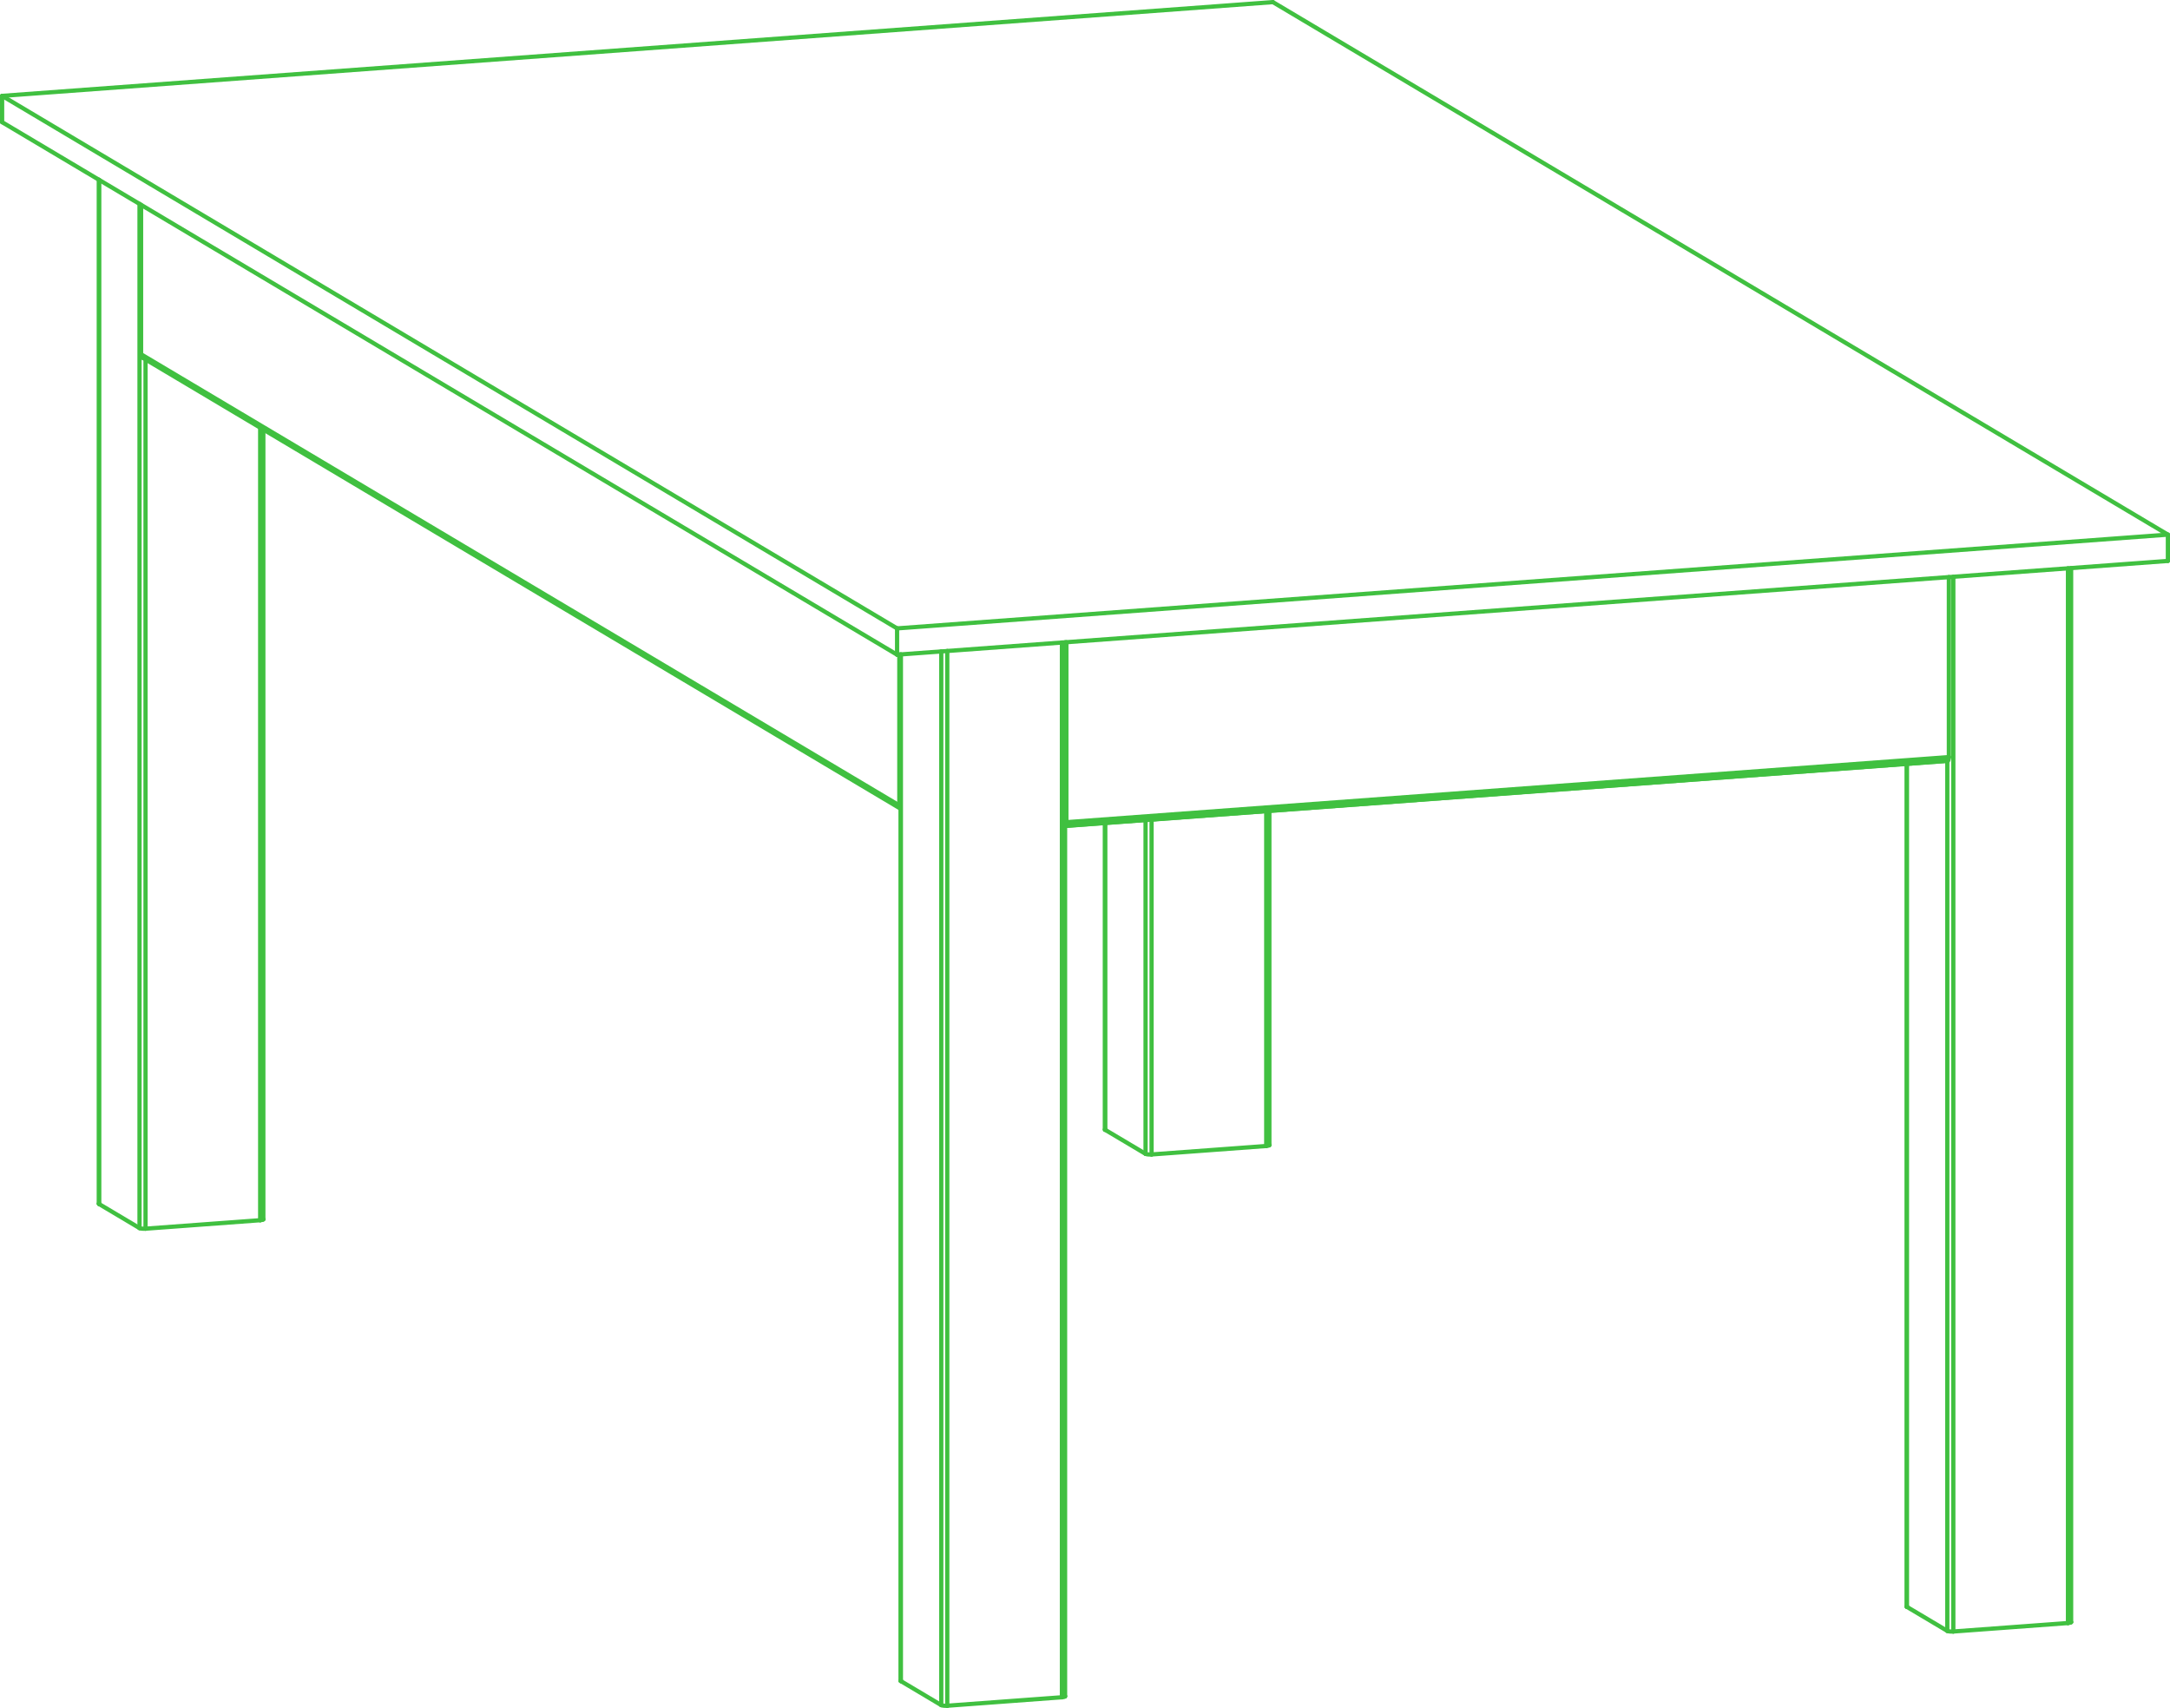
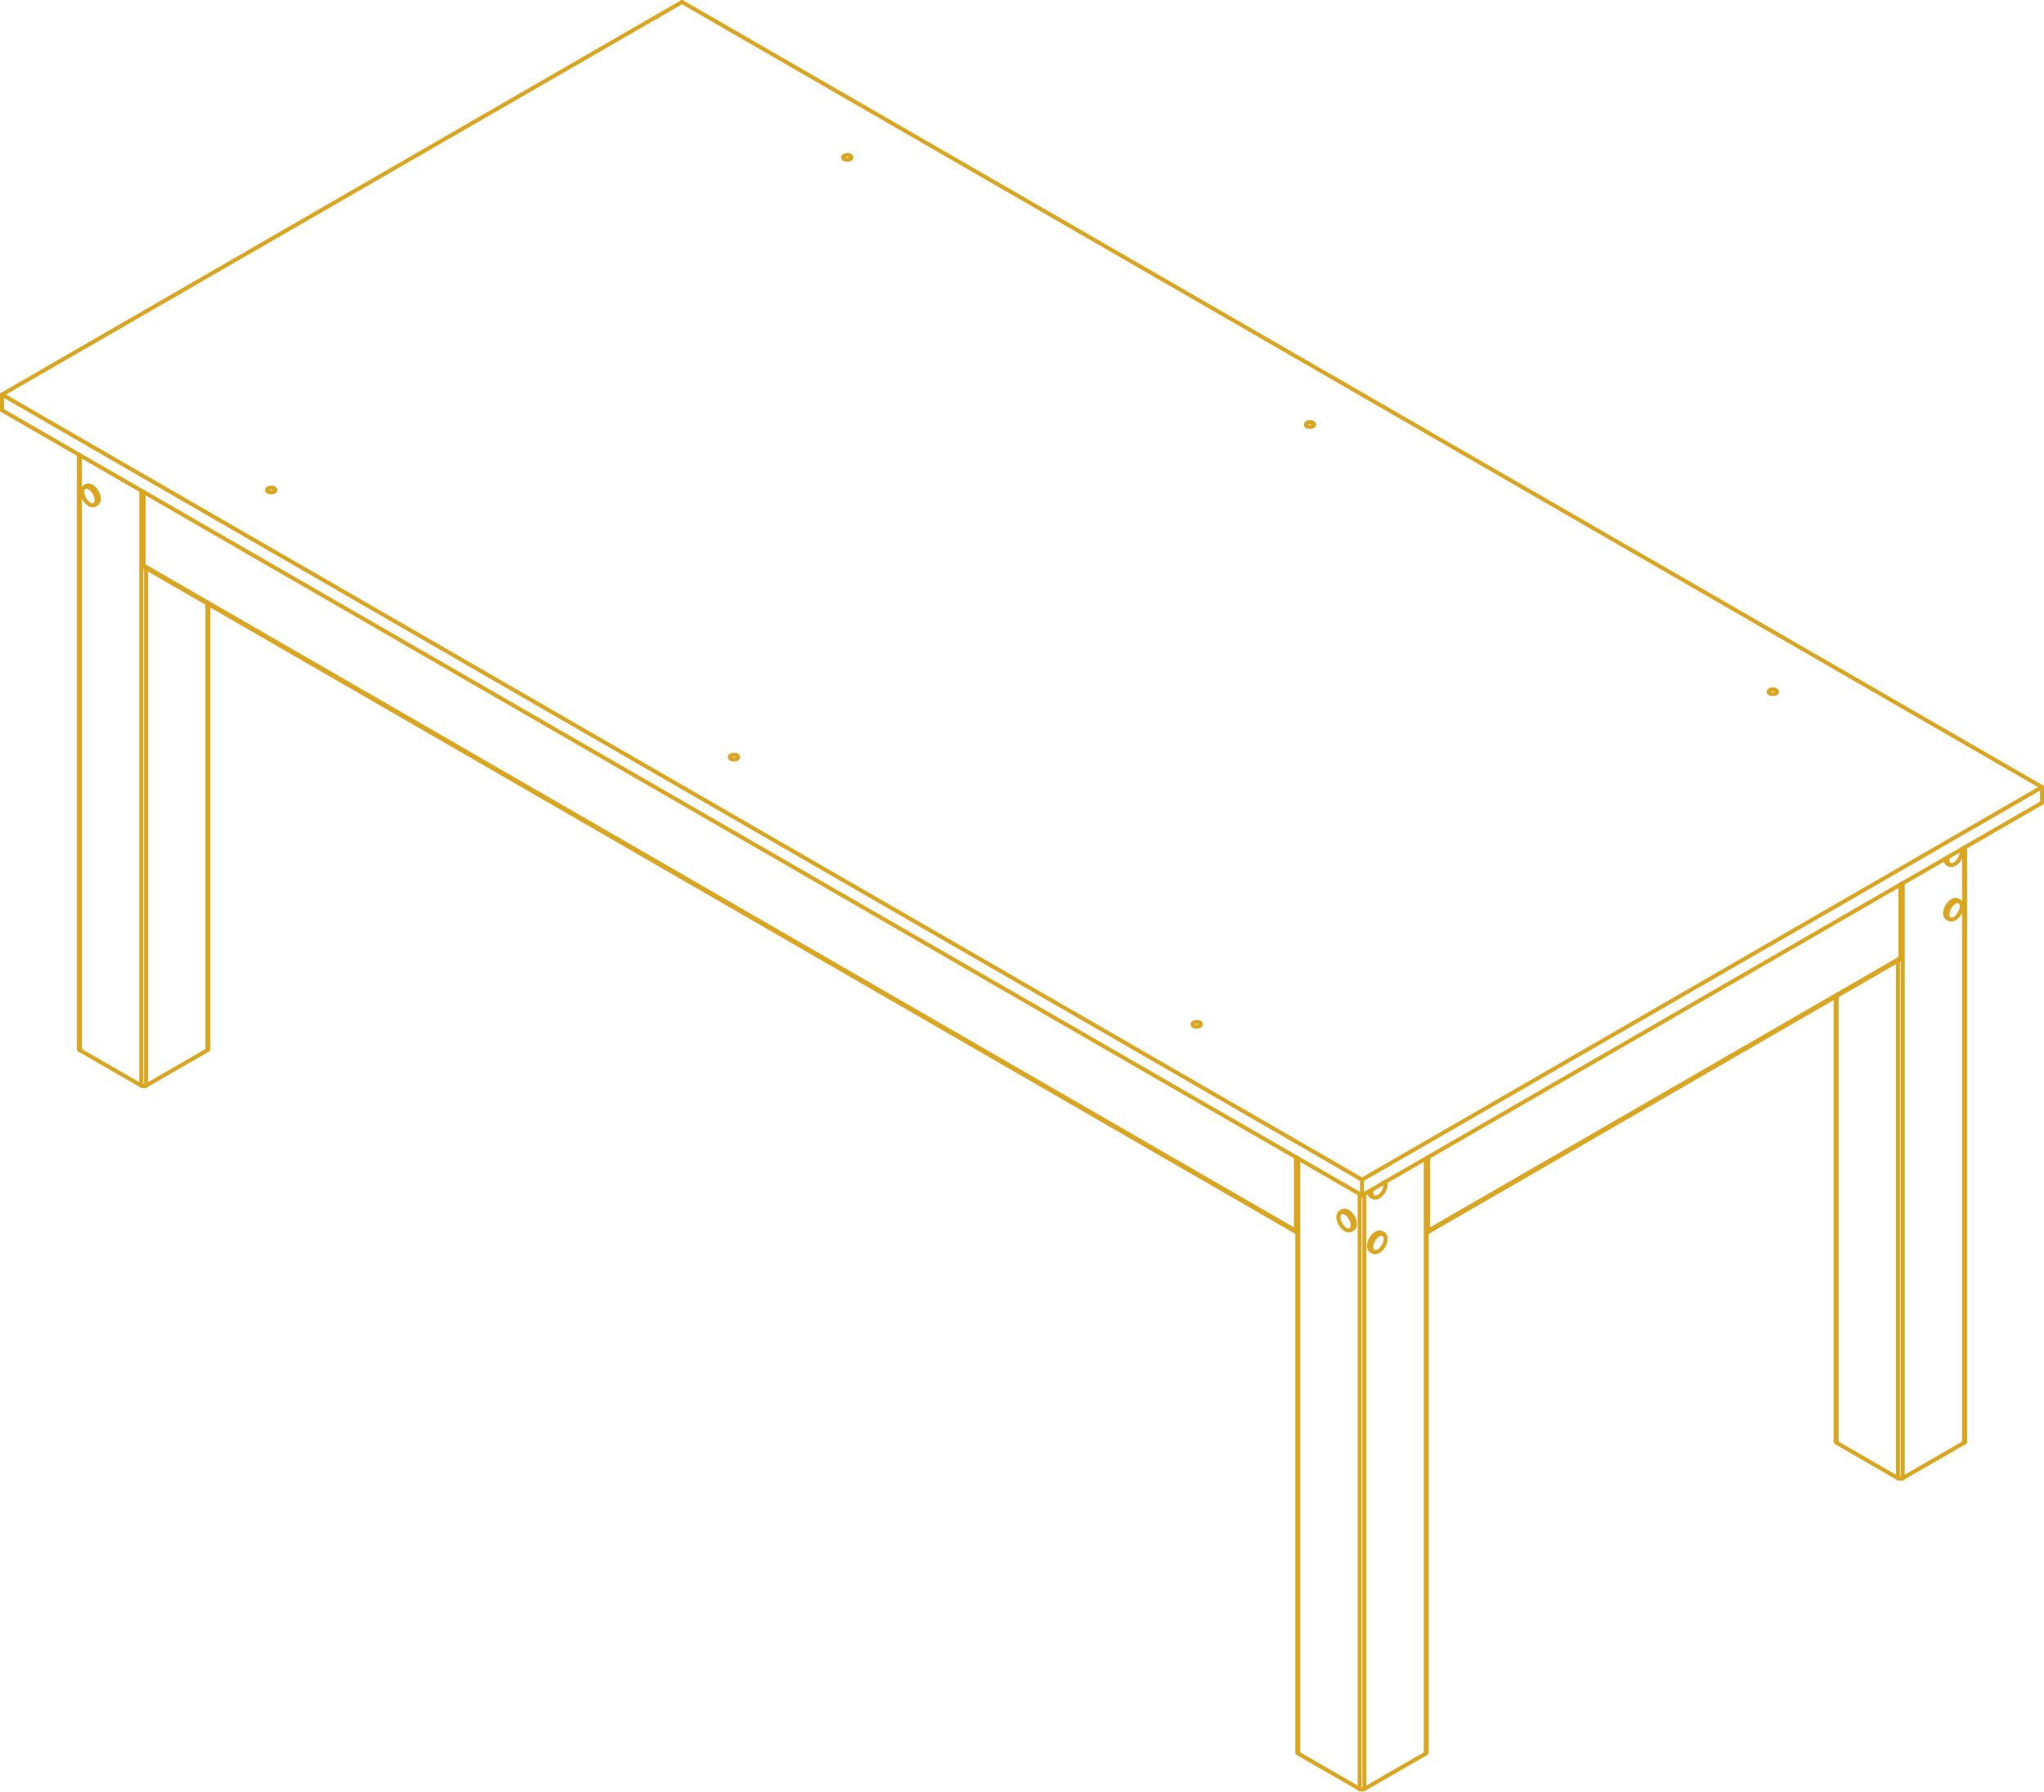
- <svg xmlns="http://www.w3.org/2000/svg" width="513.0mm" height="403.809mm" viewBox="-736.388 -359.418 1472.777 1159.299" version="1.1">
+ <svg xmlns="http://www.w3.org/2000/svg" width="513.0mm" height="449.677mm" viewBox="-73.736 -997.367 1943.524 1703.622" version="1.1">
  <g transform="scale(1,-1)" stroke-linecap="round">
-     <g fill="none" stroke="rgb(64,192,64)" stroke-width="2.871" id="Visible">
-       <line x1="-127.537" y1="-84.975" x2="-127.537" y2="-67.124" />
-       <line x1="-127.537" y1="-67.124" x2="-734.953" y2="294.341" />
-       <line x1="-734.953" y1="276.49" x2="-734.953" y2="294.341" />
-       <line x1="-127.537" y1="-84.975" x2="-734.953" y2="276.49" />
-       <line x1="734.953" y1="-21.333" x2="734.953" y2="-3.482" />
-       <line x1="734.953" y1="-3.482" x2="127.537" y2="357.982" />
-       <line x1="-127.537" y1="-84.975" x2="734.953" y2="-21.333" />
-       <line x1="-127.537" y1="-67.124" x2="734.953" y2="-3.482" />
-       <line x1="-734.953" y1="294.341" x2="127.537" y2="357.982" />
-       <line x1="-669.101" y1="-457.879" x2="-641.7" y2="-474.185" />
-       <path d="M -669.101,-457.879 A 3.2,0.671 180.0 0,0 -669.283,-457.656" />
-       <path d="M -669.283,-457.656 A 3.2,0.671 180.0 0,0 -669.101,-457.433" />
-       <path d="M -641.7,-474.185 A 3.2,0.671 0.0 0,1 -637.619,-474.595" />
-       <path d="M -557.847,-467.998 A 3.2,0.671 180.0 0,0 -557.665,-468.22" />
-       <path d="M -557.665,-468.22 A 3.2,0.671 180.0 0,0 -559.802,-468.853" />
-       <line x1="-637.619" y1="-474.595" x2="-559.802" y2="-468.853" />
-       <path d="M 123.002,-418.47 A 3.2,0.671 0.0 0,1 125.139,-417.838" />
-       <path d="M 125.139,-417.838 A 3.2,0.671 0.0 0,1 124.958,-417.615" />
-       <line x1="123.002" y1="-418.47" x2="45.186" y2="-424.212" />
-       <path d="M 13.703,-407.051 A 3.2,0.671 0.0 0,1 13.522,-407.273" />
-       <path d="M 13.522,-407.273 A 3.2,0.671 0.0 0,1 13.703,-407.496" />
-       <path d="M 45.186,-424.212 A 3.2,0.671 180.0 0,0 41.105,-423.802" />
-       <line x1="13.703" y1="-407.496" x2="41.105" y2="-423.802" />
-       <line x1="667.146" y1="-742.283" x2="589.329" y2="-748.024" />
-       <path d="M 669.101,-741.427 A 3.2,0.671 -180.0 0,0 669.283,-741.65" />
-       <path d="M 669.283,-741.65 A 3.2,0.671 -180.0 0,0 667.146,-742.283" />
-       <path d="M 585.248,-747.615 A 3.2,0.671 0.0 0,1 589.329,-748.024" />
-       <line x1="585.248" y1="-747.615" x2="557.847" y2="-731.308" />
-       <path d="M 557.847,-731.308 A 3.2,0.671 -180.0 0,0 557.665,-731.086" />
-       <path d="M 557.665,-731.086 A 3.2,0.671 -180.0 0,0 557.847,-730.863" />
-       <line x1="586.311" y1="-32.301" x2="586.311" y2="-154.485" />
-       <path d="M 585.248,-156.982 A 3.2,1.039 94.22 0,1 585.484,-157.044" />
-       <path d="M 585.484,-157.044 A 3.2,1.039 94.22 0,1 586.311,-154.485" />
-       <line x1="-12.64" y1="-76.497" x2="-12.64" y2="-198.68" />
-       <path d="M -13.522,-201.239 A 3.2,1.039 94.22 0,1 -13.468,-201.239" />
-       <path d="M -13.468,-201.239 A 3.2,1.039 94.22 0,1 -12.64,-198.68" />
-       <line x1="-93.475" y1="-798.407" x2="-15.659" y2="-792.665" />
-       <line x1="-97.556" y1="-797.997" x2="-124.958" y2="-781.691" />
-       <path d="M -93.475,-798.407 A 3.2,0.671 -180.0 0,0 -97.556,-797.997" />
-       <path d="M -124.958,-781.246 A 3.2,0.671 0.0 0,1 -125.139,-781.468" />
-       <path d="M -125.139,-781.468 A 3.2,0.671 0.0 0,1 -124.958,-781.691" />
-       <path d="M -15.659,-792.665 A 3.2,0.671 0.0 0,1 -13.522,-792.033" />
-       <path d="M -13.522,-792.033 A 3.2,0.671 0.0 0,1 -13.703,-791.81" />
-       <line x1="-126.021" y1="-84.863" x2="-126.021" y2="-187.297" />
-       <path d="M -125.139,-189.441 A 3.2,2.951 59.244 0,0 -126.021,-187.297" />
-       <line x1="-640.637" y1="220.364" x2="-640.637" y2="118.945" />
-       <path d="M -639.255,116.417 A 3.2,2.951 59.244 0,0 -640.637,118.945" />
-       <line x1="-669.101" y1="-457.879" x2="-669.101" y2="237.303" />
-       <line x1="-641.7" y1="-474.185" x2="-641.7" y2="220.997" />
-       <line x1="-637.619" y1="-474.595" x2="-637.619" y2="115.444" />
-       <line x1="-559.802" y1="-468.853" x2="-559.802" y2="69.136" />
-       <line x1="13.703" y1="-407.496" x2="13.703" y2="-199.234" />
-       <line x1="123.002" y1="-418.47" x2="123.002" y2="-191.169" />
-       <line x1="45.186" y1="-424.212" x2="45.186" y2="-196.911" />
-       <line x1="41.105" y1="-423.802" x2="41.105" y2="-197.213" />
-       <line x1="667.146" y1="-742.283" x2="667.146" y2="-26.337" />
-       <line x1="589.329" y1="-748.024" x2="589.329" y2="-32.079" />
-       <line x1="585.248" y1="-747.615" x2="585.248" y2="-157.061" />
-       <line x1="557.847" y1="-731.308" x2="557.847" y2="-159.083" />
-       <line x1="586.311" y1="-154.485" x2="-12.64" y2="-198.68" />
-       <line x1="585.248" y1="-156.982" x2="-13.244" y2="-201.143" />
-       <line x1="-93.475" y1="-798.407" x2="-93.475" y2="-82.461" />
-       <line x1="-15.659" y1="-792.665" x2="-15.659" y2="-76.719" />
-       <line x1="-97.556" y1="-797.997" x2="-97.556" y2="-82.762" />
-       <line x1="-124.958" y1="-781.691" x2="-124.958" y2="-84.784" />
-       <line x1="-126.021" y1="-187.297" x2="-640.637" y2="118.945" />
-       <line x1="-669.283" y1="-457.656" x2="-669.283" y2="237.411" />
-       <line x1="-557.665" y1="-468.22" x2="-557.665" y2="67.864" />
-       <line x1="13.522" y1="-407.273" x2="13.522" y2="-199.248" />
-       <line x1="125.139" y1="-417.838" x2="125.139" y2="-191.012" />
-       <line x1="669.283" y1="-741.65" x2="669.283" y2="-26.179" />
-       <line x1="557.665" y1="-731.086" x2="557.665" y2="-159.097" />
-       <line x1="585.484" y1="-157.044" x2="-13.468" y2="-201.239" />
-       <line x1="-13.522" y1="-792.033" x2="-13.522" y2="-76.562" />
-       <line x1="-125.139" y1="-781.468" x2="-125.139" y2="-84.798" />
-       <line x1="-125.139" y1="-189.526" x2="-639.255" y2="116.417" />
+     <g fill="none" stroke="rgb(218,165,32)" stroke-width="3.789" id="Visible">
+       <line x1="2.263" y1="-1.306" x2="60.599" y2="-34.987" />
+       <path d="M 2.263,-1.306 A 3.2,1.848 180.0 0,0 1.325,0.0" />
+       <path d="M 60.599,-34.987 A 3.2,1.848 0.0 0,1 65.125,-34.987" />
+       <path d="M 124.398,0.0 A 3.2,1.848 180.0 0,0 123.461,-1.306" />
+       <line x1="65.125" y1="-34.987" x2="123.461" y2="-1.306" />
+       <path d="M 4.49,529.597 A 9.652,5.573 120.0 0,1 16.141,517.297" />
+       <path d="M 16.141,517.297 A 9.652,5.573 120.0 0,1 6.489,534.015" />
+       <path d="M 6.489,534.015 A 9.652,5.573 120.0 0,1 4.49,529.597" />
+       <path d="M 18.296,518.542 A 9.652,5.573 120.0 0,1 8.644,535.259" />
+       <line x1="1158.453" y1="-103.047" x2="1158.453" y2="-173.021" />
+       <path d="M 1159.779,-174.634 A 3.2,1.848 60.0 0,0 1159.116,-174.486" />
+       <path d="M 1159.116,-174.486 A 3.2,1.848 60.0 0,0 1158.453,-173.021" />
+       <line x1="62.862" y1="529.493" x2="62.862" y2="459.519" />
+       <path d="M 63.525,458.054 A 3.2,1.848 60.0 0,0 62.862,459.519" />
+       <line x1="1793.788" y1="-374.609" x2="1735.452" y2="-408.289" />
+       <path d="M 1794.726,-373.302 A 3.2,1.848 180.0 0,0 1793.788,-374.609" />
+       <path d="M 1730.927,-408.289 A 3.2,1.848 0.0 0,1 1735.452,-408.289" />
+       <line x1="1730.927" y1="-408.289" x2="1672.59" y2="-374.609" />
+       <path d="M 1672.59,-374.609 A 3.2,1.848 180.0 0,0 1671.653,-373.302" />
+       <line x1="1733.189" y1="156.191" x2="1733.189" y2="86.217" />
+       <path d="M 1732.527,84.752 A 3.2,1.848 120.0 0,1 1733.189,86.217" />
+       <line x1="1284.177" y1="-103.047" x2="1284.177" y2="-173.021" />
+       <path d="M 1282.851,-174.634 A 3.2,1.848 120.0 0,1 1283.514,-174.486" />
+       <path d="M 1283.514,-174.486 A 3.2,1.848 120.0 0,1 1284.177,-173.021" />
+       <line x1="1223.578" y1="-703.82" x2="1281.914" y2="-670.14" />
+       <line x1="1219.052" y1="-703.82" x2="1160.716" y2="-670.14" />
+       <path d="M 1223.578,-703.82 A 3.2,1.848 180.0 0,0 1219.052,-703.82" />
+       <path d="M 1159.779,-668.833 A 3.2,1.848 0.0 0,1 1160.716,-670.14" />
+       <path d="M 1281.914,-670.14 A 3.2,1.848 0.0 0,1 1282.851,-668.833" />
+       <path d="M 1198.864,-159.976 A 9.652,5.573 120.0 0,1 1210.515,-172.275" />
+       <path d="M 1210.515,-172.275 A 9.652,5.573 120.0 0,1 1200.863,-155.557" />
+       <path d="M 1200.863,-155.557 A 9.652,5.573 120.0 0,1 1198.864,-159.976" />
+       <path d="M 1212.67,-171.031 A 9.652,5.573 120.0 0,1 1203.018,-154.313" />
+       <path d="M 1230.115,-136.748 A 9.652,5.573 -120.0 0,1 1232.114,-141.166" />
+       <path d="M 1232.114,-141.166 A 9.652,5.573 -120.0 0,1 1243.416,-126.58" />
+       <path d="M 1230.465,-134.058 A 9.652,5.573 -120.0 0,1 1230.115,-136.748" />
+       <path d="M 1227.96,-135.504 A 9.652,5.573 -120.0 0,1 1229.959,-139.922" />
+       <path d="M 1230.115,-188.595 A 9.652,5.573 -120.0 0,1 1232.114,-193.014" />
+       <path d="M 1232.114,-193.014 A 9.652,5.573 -120.0 0,1 1241.766,-176.296" />
+       <path d="M 1241.766,-176.296 A 9.652,5.573 -120.0 0,1 1230.115,-188.595" />
+       <path d="M 1227.96,-187.351 A 9.652,5.573 -120.0 0,1 1229.959,-191.77" />
+       <path d="M 1239.611,-175.052 A 9.652,5.573 -120.0 0,1 1227.96,-187.351" />
+       <path d="M 1777.911,179.522 A 9.652,5.573 -120.0 0,1 1779.91,175.104" />
+       <path d="M 1779.91,175.104 A 9.652,5.573 -120.0 0,1 1791.212,189.69" />
+       <path d="M 1778.26,182.212 A 9.652,5.573 -120.0 0,1 1777.911,179.522" />
+       <path d="M 1775.756,180.766 A 9.652,5.573 -120.0 0,1 1777.755,176.348" />
+       <path d="M 1777.911,127.675 A 9.652,5.573 -120.0 0,1 1779.91,123.256" />
+       <path d="M 1779.91,123.256 A 9.652,5.573 -120.0 0,1 1789.562,139.974" />
+       <path d="M 1789.562,139.974 A 9.652,5.573 -120.0 0,1 1777.911,127.675" />
+       <path d="M 1775.756,128.919 A 9.652,5.573 -120.0 0,1 1777.755,124.5" />
+       <path d="M 1787.407,141.218 A 9.652,5.573 -120.0 0,1 1775.756,128.919" />
+       <line x1="1221.315" y1="-139.34" x2="1221.315" y2="-124.434" />
+       <line x1="1221.315" y1="-124.434" x2="-71.842" y2="622.17" />
+       <line x1="-71.842" y1="607.264" x2="-71.842" y2="622.17" />
+       <line x1="1221.315" y1="-139.34" x2="-71.842" y2="607.264" />
+       <line x1="1867.893" y1="233.962" x2="1867.893" y2="248.868" />
+       <line x1="1867.893" y1="248.868" x2="574.736" y2="995.473" />
+       <line x1="1221.315" y1="-139.34" x2="1867.893" y2="233.962" />
+       <line x1="1221.315" y1="-124.434" x2="1867.893" y2="248.868" />
+       <line x1="-71.842" y1="622.17" x2="574.736" y2="995.473" />
+       <path d="M 1066.944,24.939 A 3.937,2.273 0.0 0,1 1061.055,21.934" />
+       <path d="M 1061.055,21.934 A 3.937,2.273 0.0 0,1 1067.266,21.934" />
+       <path d="M 1067.266,21.934 A 3.937,2.273 0.0 0,1 1066.944,24.939" />
+       <path d="M 626.912,278.992 A 3.937,2.273 0.0 0,1 621.022,275.987" />
+       <path d="M 621.022,275.987 A 3.937,2.273 0.0 0,1 627.233,275.987" />
+       <path d="M 627.233,275.987 A 3.937,2.273 0.0 0,1 626.912,278.992" />
+       <path d="M 186.879,533.044 A 3.937,2.273 0.0 0,1 180.99,530.04" />
+       <path d="M 180.99,530.04 A 3.937,2.273 0.0 0,1 187.201,530.04" />
+       <path d="M 187.201,530.04 A 3.937,2.273 0.0 0,1 186.879,533.044" />
+       <path d="M 729.107,846.1 A 3.937,2.273 0.0 0,1 734.996,846.31" />
+       <path d="M 734.996,846.31 A 3.937,2.273 0.0 1,1 728.785,846.31" />
+       <path d="M 728.785,846.31 A 3.937,2.273 0.0 0,1 729.107,846.1" />
+       <path d="M 1169.14,592.047 A 3.937,2.273 0.0 0,1 1175.029,592.257" />
+       <path d="M 1175.029,592.257 A 3.937,2.273 0.0 1,1 1168.818,592.257" />
+       <path d="M 1168.818,592.257 A 3.937,2.273 0.0 0,1 1169.14,592.047" />
+       <path d="M 1609.172,337.994 A 3.937,2.273 0.0 0,1 1615.061,338.204" />
+       <path d="M 1615.061,338.204 A 3.937,2.273 0.0 1,1 1608.851,338.204" />
+       <path d="M 1608.851,338.204 A 3.937,2.273 0.0 0,1 1609.172,337.994" />
+       <line x1="2.263" y1="-1.306" x2="2.263" y2="564.48" />
+       <line x1="60.599" y1="-34.987" x2="60.599" y2="530.799" />
+       <line x1="65.125" y1="-34.987" x2="65.125" y2="457.131" />
+       <line x1="123.461" y1="-1.306" x2="123.461" y2="423.45" />
+       <line x1="1158.453" y1="-173.021" x2="62.862" y2="459.519" />
+       <line x1="1793.788" y1="-374.609" x2="1793.788" y2="191.178" />
+       <line x1="1735.452" y1="-408.289" x2="1735.452" y2="157.497" />
+       <line x1="1730.927" y1="-408.289" x2="1730.927" y2="83.828" />
+       <line x1="1672.59" y1="-374.609" x2="1672.59" y2="50.148" />
+       <line x1="1733.189" y1="86.217" x2="1284.177" y2="-173.021" />
+       <line x1="1223.578" y1="-703.82" x2="1223.578" y2="-138.034" />
+       <line x1="1281.914" y1="-670.14" x2="1281.914" y2="-104.353" />
+       <line x1="1219.052" y1="-703.82" x2="1219.052" y2="-138.034" />
+       <line x1="1160.716" y1="-670.14" x2="1160.716" y2="-104.353" />
+       <line x1="1.325" y1="0.0" x2="1.325" y2="565.021" />
+       <line x1="124.398" y1="0.0" x2="124.398" y2="422.909" />
+       <line x1="16.141" y1="517.297" x2="18.296" y2="518.542" />
+       <line x1="6.489" y1="534.015" x2="8.644" y2="535.259" />
+       <line x1="1159.116" y1="-174.486" x2="63.525" y2="458.054" />
+       <line x1="1794.726" y1="-373.302" x2="1794.726" y2="191.719" />
+       <line x1="1671.653" y1="-373.302" x2="1671.653" y2="49.607" />
+       <line x1="1732.527" y1="84.752" x2="1283.514" y2="-174.486" />
+       <line x1="1282.851" y1="-668.833" x2="1282.851" y2="-103.812" />
+       <line x1="1159.779" y1="-668.833" x2="1159.779" y2="-103.812" />
+       <line x1="1210.515" y1="-172.275" x2="1212.67" y2="-171.031" />
+       <line x1="1200.863" y1="-155.557" x2="1203.018" y2="-154.313" />
+       <line x1="1232.114" y1="-141.166" x2="1229.959" y2="-139.922" />
+       <line x1="1241.766" y1="-176.296" x2="1239.611" y2="-175.052" />
+       <line x1="1232.114" y1="-193.014" x2="1229.959" y2="-191.77" />
+       <line x1="1779.91" y1="175.104" x2="1777.755" y2="176.348" />
+       <line x1="1789.562" y1="139.974" x2="1787.407" y2="141.218" />
+       <line x1="1779.91" y1="123.256" x2="1777.755" y2="124.5" />
    </g>
  </g>
</svg>
